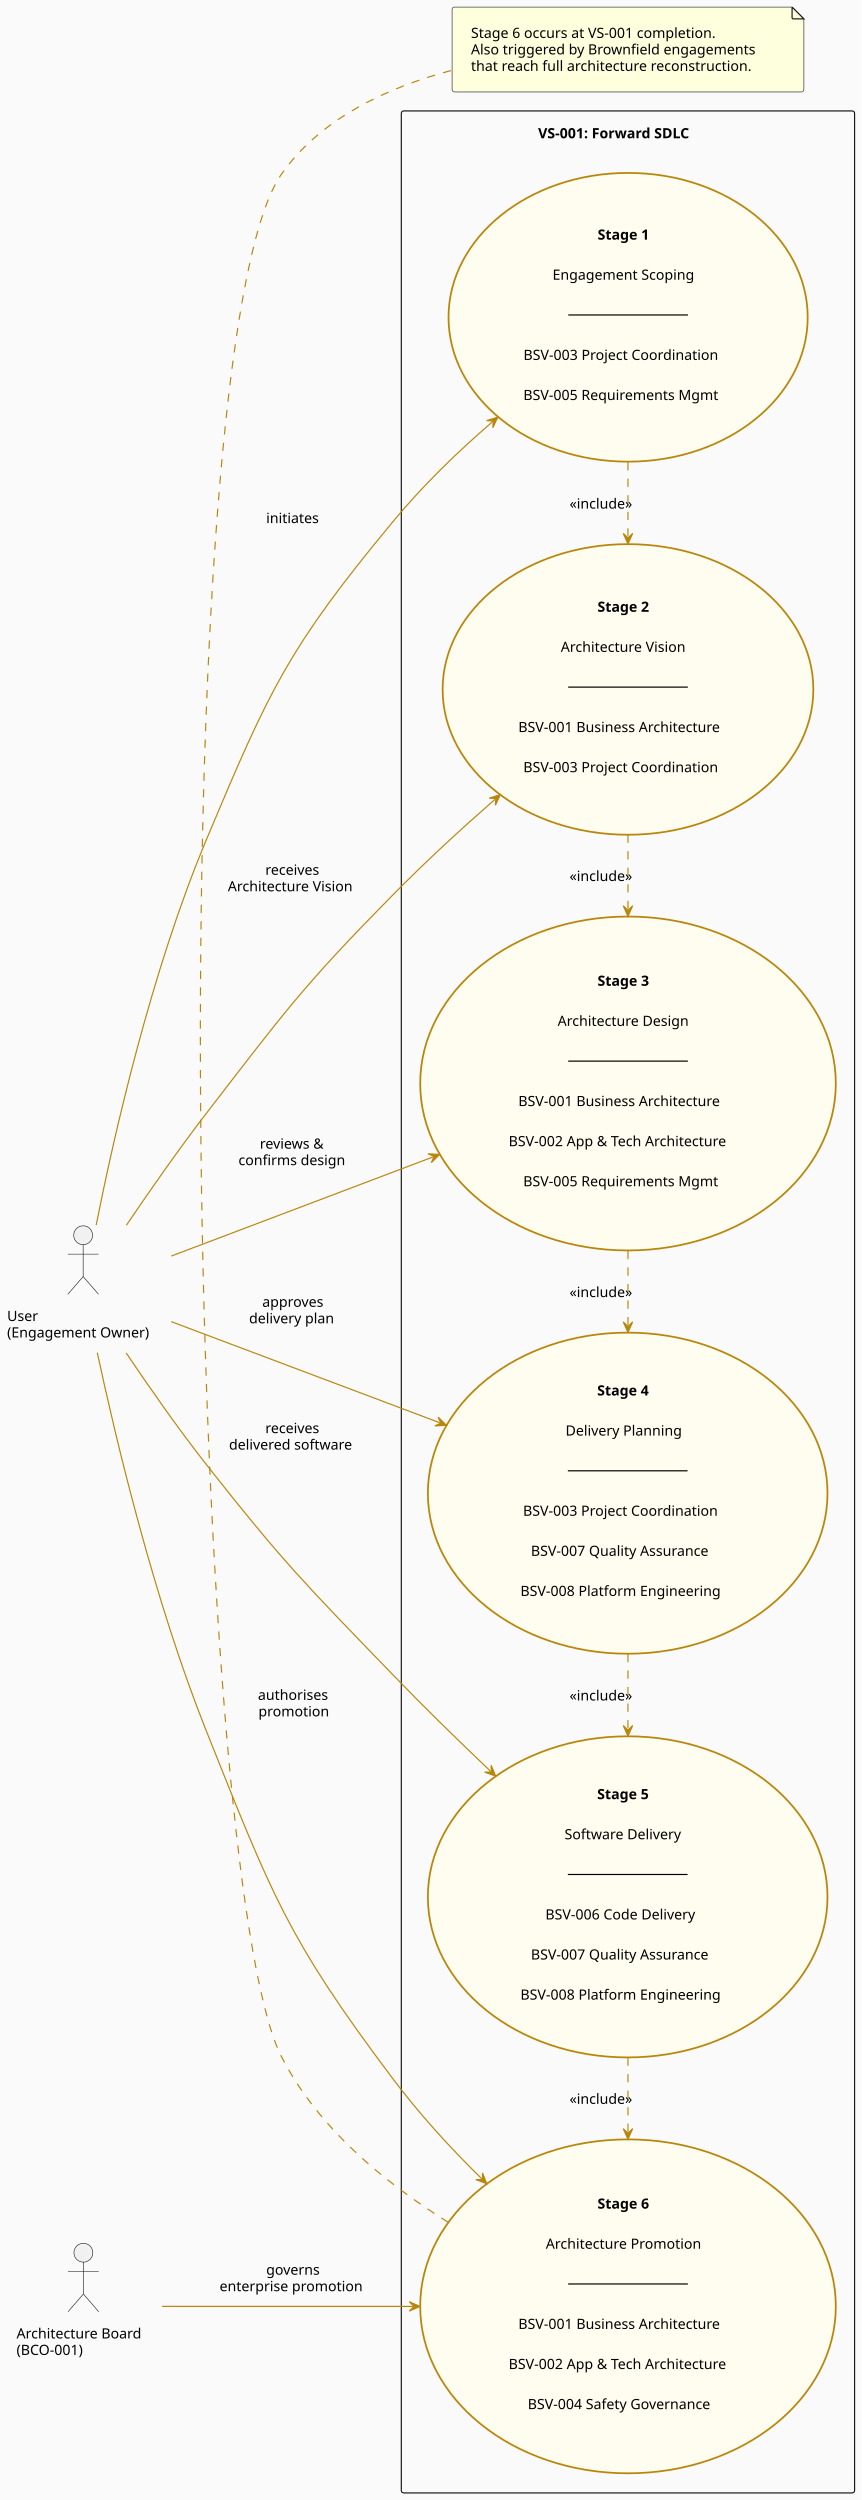
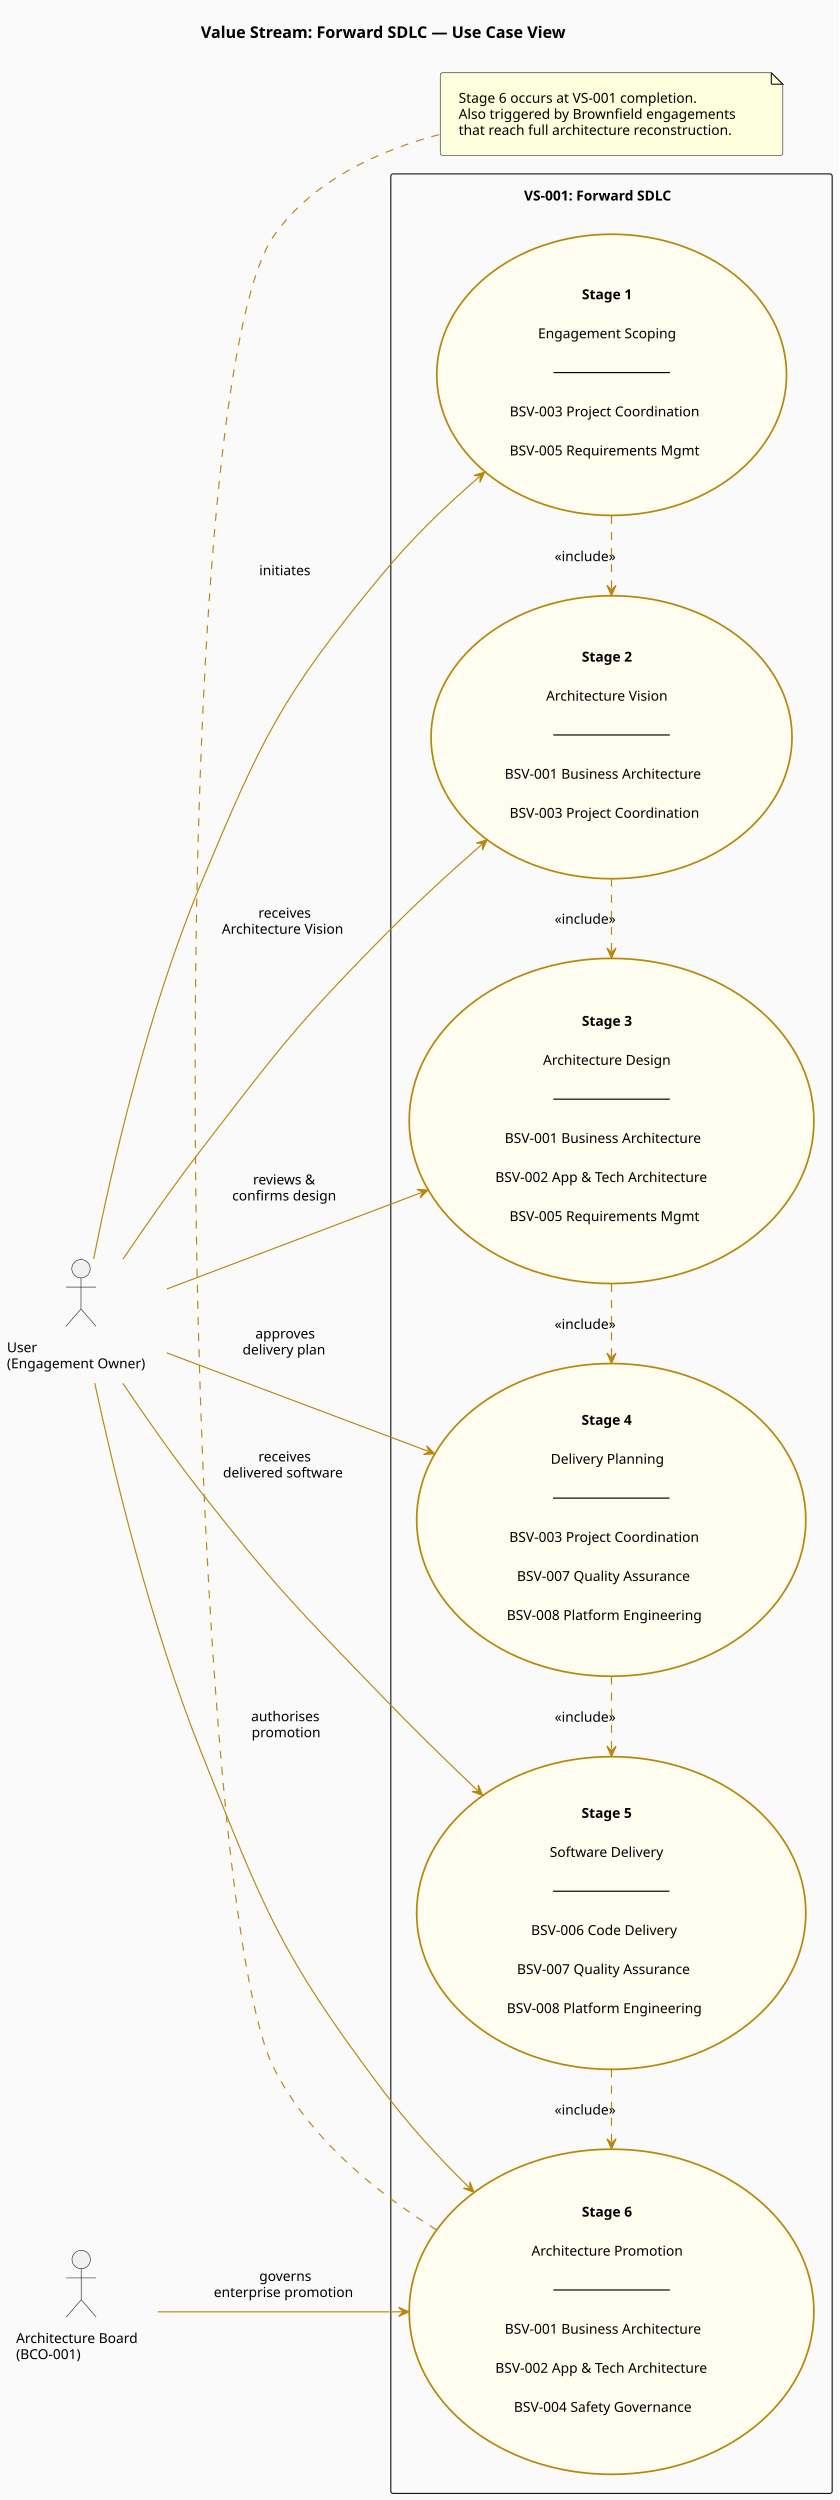
- <svg xmlns="http://www.w3.org/2000/svg" contentStyleType="text/css" data-diagram-type="DESCRIPTION" height="2118px" preserveAspectRatio="none" style="width:730px;height:2118px;background:#FAFAFA;" version="1.1" viewBox="0 0 730 2118" width="730px" zoomAndPan="magnify">
+ <svg xmlns="http://www.w3.org/2000/svg" contentStyleType="text/css" data-diagram-type="DESCRIPTION" height="2175px" preserveAspectRatio="none" style="width:730px;height:2175px;background:#FAFAFA;" version="1.1" viewBox="0 0 730 2175" width="730px" zoomAndPan="magnify">
  <defs />
  <g>
-     <rect fill="#FAFAFA" height="2118" style="stroke:none;stroke-width:1;" width="730" x="0" y="0" />
-     <g class="cluster" data-entity="VS-001: Forward SDLC" data-source-line="55" data-uid="ent0004" id="cluster_VS-001: Forward SDLC">
-       <rect fill="none" height="2018" rx="2" ry="2" style="stroke:#181818;stroke-width:1;" width="384" x="340" y="94" />
-       <text fill="#000000" font-family="sans-serif" font-size="12" font-weight="bold" lengthAdjust="spacing" textLength="152.221" x="455.89" y="117.139">VS-001: Forward SDLC</text>
+     <rect fill="#FAFAFA" height="2175" style="stroke:none;stroke-width:1;" width="730" x="0" y="0" />
+     <text fill="#000000" font-family="sans-serif" font-size="14" font-weight="bold" lengthAdjust="spacing" textLength="366.57" x="174.715" y="32.995">Value Stream: Forward SDLC — Use Case View</text>
+     <g class="cluster" data-entity="VS-001: Forward SDLC" data-source-line="56" data-uid="ent0004" id="cluster_VS-001: Forward SDLC">
+       <rect fill="none" height="2018" rx="2" ry="2" style="stroke:#181818;stroke-width:1;" width="384" x="340" y="151.297" />
+       <text fill="#000000" font-family="sans-serif" font-size="12" font-weight="bold" lengthAdjust="spacing" textLength="152.221" x="455.89" y="174.435">VS-001: Forward SDLC</text>
    </g>
-     <g class="entity" data-entity="S1" data-source-line="57" data-uid="ent0005" id="entity_S1">
-       <ellipse cx="532.139" cy="268.811" fill="#FEFDF0" rx="152.139" ry="122.311" style="stroke:#B8860B;stroke-width:1.5;" />
-       <text fill="#000000" font-family="sans-serif" font-size="12" font-weight="bold" lengthAdjust="spacing" textLength="51.732" x="506.273" y="203.028">Stage 1</text>
-       <text fill="#000000" font-family="sans-serif" font-size="12" lengthAdjust="spacing" textLength="128.086" x="468.096" y="236.997">Engagement Scoping</text>
-       <text fill="#000000" font-family="sans-serif" font-size="12" lengthAdjust="spacing" textLength="101.144" x="481.567" y="270.966">──────────────</text>
-       <text fill="#000000" font-family="sans-serif" font-size="12" lengthAdjust="spacing" textLength="177.346" x="443.466" y="304.935">BSV-003 Project Coordination</text>
-       <text fill="#000000" font-family="sans-serif" font-size="12" lengthAdjust="spacing" textLength="177.516" x="443.381" y="338.903">BSV-005 Requirements Mgmt</text>
+     <g class="entity" data-entity="S1" data-source-line="58" data-uid="ent0005" id="entity_S1">
+       <ellipse cx="532.139" cy="326.108" fill="#FEFDF0" rx="152.139" ry="122.311" style="stroke:#B8860B;stroke-width:1.5;" />
+       <text fill="#000000" font-family="sans-serif" font-size="12" font-weight="bold" lengthAdjust="spacing" textLength="51.732" x="506.273" y="260.325">Stage 1</text>
+       <text fill="#000000" font-family="sans-serif" font-size="12" lengthAdjust="spacing" textLength="128.086" x="468.096" y="294.294">Engagement Scoping</text>
+       <text fill="#000000" font-family="sans-serif" font-size="12" lengthAdjust="spacing" textLength="101.144" x="481.567" y="328.263">──────────────</text>
+       <text fill="#000000" font-family="sans-serif" font-size="12" lengthAdjust="spacing" textLength="177.346" x="443.466" y="362.231">BSV-003 Project Coordination</text>
+       <text fill="#000000" font-family="sans-serif" font-size="12" lengthAdjust="spacing" textLength="177.516" x="443.381" y="396.2">BSV-005 Requirements Mgmt</text>
    </g>
-     <g class="entity" data-entity="S2" data-source-line="58" data-uid="ent0006" id="entity_S2">
-       <ellipse cx="532.029" cy="584.098" fill="#FEFDF0" rx="157.029" ry="123.098" style="stroke:#B8860B;stroke-width:1.5;" />
-       <text fill="#000000" font-family="sans-serif" font-size="12" font-weight="bold" lengthAdjust="spacing" textLength="51.732" x="506.163" y="518.314">Stage 2</text>
-       <text fill="#000000" font-family="sans-serif" font-size="12" lengthAdjust="spacing" textLength="113.883" x="475.088" y="552.283">Architecture Vision</text>
-       <text fill="#000000" font-family="sans-serif" font-size="12" lengthAdjust="spacing" textLength="101.144" x="481.457" y="586.252">──────────────</text>
-       <text fill="#000000" font-family="sans-serif" font-size="12" lengthAdjust="spacing" textLength="185.83" x="439.114" y="620.221">BSV-001 Business Architecture</text>
-       <text fill="#000000" font-family="sans-serif" font-size="12" lengthAdjust="spacing" textLength="177.346" x="443.356" y="654.189">BSV-003 Project Coordination</text>
+     <g class="entity" data-entity="S2" data-source-line="59" data-uid="ent0006" id="entity_S2">
+       <ellipse cx="532.029" cy="641.394" fill="#FEFDF0" rx="157.029" ry="123.098" style="stroke:#B8860B;stroke-width:1.5;" />
+       <text fill="#000000" font-family="sans-serif" font-size="12" font-weight="bold" lengthAdjust="spacing" textLength="51.732" x="506.163" y="575.611">Stage 2</text>
+       <text fill="#000000" font-family="sans-serif" font-size="12" lengthAdjust="spacing" textLength="113.883" x="475.088" y="609.58">Architecture Vision</text>
+       <text fill="#000000" font-family="sans-serif" font-size="12" lengthAdjust="spacing" textLength="101.144" x="481.457" y="643.549">──────────────</text>
+       <text fill="#000000" font-family="sans-serif" font-size="12" lengthAdjust="spacing" textLength="185.83" x="439.114" y="677.518">BSV-001 Business Architecture</text>
+       <text fill="#000000" font-family="sans-serif" font-size="12" lengthAdjust="spacing" textLength="177.346" x="443.356" y="711.486">BSV-003 Project Coordination</text>
    </g>
-     <g class="entity" data-entity="S3" data-source-line="59" data-uid="ent0007" id="entity_S3">
-       <ellipse cx="532.048" cy="917.939" fill="#FEFDF0" rx="176.048" ry="141.439" style="stroke:#B8860B;stroke-width:1.5;" />
-       <text fill="#000000" font-family="sans-serif" font-size="12" font-weight="bold" lengthAdjust="spacing" textLength="51.732" x="506.182" y="835.171">Stage 3</text>
-       <text fill="#000000" font-family="sans-serif" font-size="12" lengthAdjust="spacing" textLength="119.238" x="472.429" y="869.14">Architecture Design</text>
-       <text fill="#000000" font-family="sans-serif" font-size="12" lengthAdjust="spacing" textLength="101.144" x="481.476" y="903.109">──────────────</text>
-       <text fill="#000000" font-family="sans-serif" font-size="12" lengthAdjust="spacing" textLength="185.83" x="439.134" y="937.077">BSV-001 Business Architecture</text>
-       <text fill="#000000" font-family="sans-serif" font-size="12" lengthAdjust="spacing" textLength="202.26" x="430.919" y="971.046">BSV-002 App &amp; Tech Architecture</text>
-       <text fill="#000000" font-family="sans-serif" font-size="12" lengthAdjust="spacing" textLength="177.516" x="443.291" y="1005.015">BSV-005 Requirements Mgmt</text>
+     <g class="entity" data-entity="S3" data-source-line="60" data-uid="ent0007" id="entity_S3">
+       <ellipse cx="532.048" cy="975.236" fill="#FEFDF0" rx="176.048" ry="141.439" style="stroke:#B8860B;stroke-width:1.5;" />
+       <text fill="#000000" font-family="sans-serif" font-size="12" font-weight="bold" lengthAdjust="spacing" textLength="51.732" x="506.182" y="892.468">Stage 3</text>
+       <text fill="#000000" font-family="sans-serif" font-size="12" lengthAdjust="spacing" textLength="119.238" x="472.429" y="926.437">Architecture Design</text>
+       <text fill="#000000" font-family="sans-serif" font-size="12" lengthAdjust="spacing" textLength="101.144" x="481.476" y="960.406">──────────────</text>
+       <text fill="#000000" font-family="sans-serif" font-size="12" lengthAdjust="spacing" textLength="185.83" x="439.134" y="994.374">BSV-001 Business Architecture</text>
+       <text fill="#000000" font-family="sans-serif" font-size="12" lengthAdjust="spacing" textLength="202.26" x="430.919" y="1028.343">BSV-002 App &amp; Tech Architecture</text>
+       <text fill="#000000" font-family="sans-serif" font-size="12" lengthAdjust="spacing" textLength="177.516" x="443.291" y="1062.312">BSV-005 Requirements Mgmt</text>
    </g>
-     <g class="entity" data-entity="S4" data-source-line="60" data-uid="ent0008" id="entity_S4">
-       <ellipse cx="531.776" cy="1265.021" fill="#FEFDF0" rx="169.276" ry="136.02" style="stroke:#B8860B;stroke-width:1.5;" />
-       <text fill="#000000" font-family="sans-serif" font-size="12" font-weight="bold" lengthAdjust="spacing" textLength="51.732" x="505.909" y="1182.253">Stage 4</text>
-       <text fill="#000000" font-family="sans-serif" font-size="12" lengthAdjust="spacing" textLength="105.316" x="479.118" y="1216.222">Delivery Planning</text>
-       <text fill="#000000" font-family="sans-serif" font-size="12" lengthAdjust="spacing" textLength="101.144" x="481.203" y="1250.19">──────────────</text>
-       <text fill="#000000" font-family="sans-serif" font-size="12" lengthAdjust="spacing" textLength="177.346" x="443.103" y="1284.159">BSV-003 Project Coordination</text>
-       <text fill="#000000" font-family="sans-serif" font-size="12" lengthAdjust="spacing" textLength="163.992" x="449.78" y="1318.128">BSV-007 Quality Assurance</text>
-       <text fill="#000000" font-family="sans-serif" font-size="12" lengthAdjust="spacing" textLength="181.74" x="440.906" y="1352.097">BSV-008 Platform Engineering</text>
+     <g class="entity" data-entity="S4" data-source-line="61" data-uid="ent0008" id="entity_S4">
+       <ellipse cx="531.776" cy="1322.317" fill="#FEFDF0" rx="169.276" ry="136.02" style="stroke:#B8860B;stroke-width:1.5;" />
+       <text fill="#000000" font-family="sans-serif" font-size="12" font-weight="bold" lengthAdjust="spacing" textLength="51.732" x="505.909" y="1239.55">Stage 4</text>
+       <text fill="#000000" font-family="sans-serif" font-size="12" lengthAdjust="spacing" textLength="105.316" x="479.118" y="1273.519">Delivery Planning</text>
+       <text fill="#000000" font-family="sans-serif" font-size="12" lengthAdjust="spacing" textLength="101.144" x="481.203" y="1307.487">──────────────</text>
+       <text fill="#000000" font-family="sans-serif" font-size="12" lengthAdjust="spacing" textLength="177.346" x="443.103" y="1341.456">BSV-003 Project Coordination</text>
+       <text fill="#000000" font-family="sans-serif" font-size="12" lengthAdjust="spacing" textLength="163.992" x="449.78" y="1375.425">BSV-007 Quality Assurance</text>
+       <text fill="#000000" font-family="sans-serif" font-size="12" lengthAdjust="spacing" textLength="181.74" x="440.906" y="1409.394">BSV-008 Platform Engineering</text>
    </g>
-     <g class="entity" data-entity="S5" data-source-line="61" data-uid="ent0009" id="entity_S5">
-       <ellipse cx="531.776" cy="1607.021" fill="#FEFDF0" rx="169.276" ry="136.02" style="stroke:#B8860B;stroke-width:1.5;" />
-       <text fill="#000000" font-family="sans-serif" font-size="12" font-weight="bold" lengthAdjust="spacing" textLength="51.732" x="505.909" y="1524.253">Stage 5</text>
-       <text fill="#000000" font-family="sans-serif" font-size="12" lengthAdjust="spacing" textLength="106.998" x="478.277" y="1558.222">Software Delivery</text>
-       <text fill="#000000" font-family="sans-serif" font-size="12" lengthAdjust="spacing" textLength="101.144" x="481.203" y="1592.19">──────────────</text>
-       <text fill="#000000" font-family="sans-serif" font-size="12" lengthAdjust="spacing" textLength="139.453" x="462.049" y="1626.159">BSV-006 Code Delivery</text>
-       <text fill="#000000" font-family="sans-serif" font-size="12" lengthAdjust="spacing" textLength="163.992" x="449.78" y="1660.128">BSV-007 Quality Assurance</text>
-       <text fill="#000000" font-family="sans-serif" font-size="12" lengthAdjust="spacing" textLength="181.74" x="440.906" y="1694.097">BSV-008 Platform Engineering</text>
+     <g class="entity" data-entity="S5" data-source-line="62" data-uid="ent0009" id="entity_S5">
+       <ellipse cx="531.776" cy="1664.317" fill="#FEFDF0" rx="169.276" ry="136.02" style="stroke:#B8860B;stroke-width:1.5;" />
+       <text fill="#000000" font-family="sans-serif" font-size="12" font-weight="bold" lengthAdjust="spacing" textLength="51.732" x="505.909" y="1581.55">Stage 5</text>
+       <text fill="#000000" font-family="sans-serif" font-size="12" lengthAdjust="spacing" textLength="106.998" x="478.277" y="1615.519">Software Delivery</text>
+       <text fill="#000000" font-family="sans-serif" font-size="12" lengthAdjust="spacing" textLength="101.144" x="481.203" y="1649.487">──────────────</text>
+       <text fill="#000000" font-family="sans-serif" font-size="12" lengthAdjust="spacing" textLength="139.453" x="462.049" y="1683.456">BSV-006 Code Delivery</text>
+       <text fill="#000000" font-family="sans-serif" font-size="12" lengthAdjust="spacing" textLength="163.992" x="449.78" y="1717.425">BSV-007 Quality Assurance</text>
+       <text fill="#000000" font-family="sans-serif" font-size="12" lengthAdjust="spacing" textLength="181.74" x="440.906" y="1751.394">BSV-008 Platform Engineering</text>
    </g>
-     <g class="entity" data-entity="S6" data-source-line="62" data-uid="ent0010" id="entity_S6">
-       <ellipse cx="532.048" cy="1953.939" fill="#FEFDF0" rx="176.048" ry="141.439" style="stroke:#B8860B;stroke-width:1.5;" />
-       <text fill="#000000" font-family="sans-serif" font-size="12" font-weight="bold" lengthAdjust="spacing" textLength="51.732" x="506.182" y="1871.171">Stage 6</text>
-       <text fill="#000000" font-family="sans-serif" font-size="12" lengthAdjust="spacing" textLength="139.336" x="462.381" y="1905.14">Architecture Promotion</text>
-       <text fill="#000000" font-family="sans-serif" font-size="12" lengthAdjust="spacing" textLength="101.144" x="481.476" y="1939.109">──────────────</text>
-       <text fill="#000000" font-family="sans-serif" font-size="12" lengthAdjust="spacing" textLength="185.83" x="439.134" y="1973.078">BSV-001 Business Architecture</text>
-       <text fill="#000000" font-family="sans-serif" font-size="12" lengthAdjust="spacing" textLength="202.26" x="430.919" y="2007.046">BSV-002 App &amp; Tech Architecture</text>
-       <text fill="#000000" font-family="sans-serif" font-size="12" lengthAdjust="spacing" textLength="169.91" x="447.093" y="2041.015">BSV-004 Safety Governance</text>
+     <g class="entity" data-entity="S6" data-source-line="63" data-uid="ent0010" id="entity_S6">
+       <ellipse cx="532.048" cy="2011.236" fill="#FEFDF0" rx="176.048" ry="141.439" style="stroke:#B8860B;stroke-width:1.5;" />
+       <text fill="#000000" font-family="sans-serif" font-size="12" font-weight="bold" lengthAdjust="spacing" textLength="51.732" x="506.182" y="1928.468">Stage 6</text>
+       <text fill="#000000" font-family="sans-serif" font-size="12" lengthAdjust="spacing" textLength="139.336" x="462.381" y="1962.437">Architecture Promotion</text>
+       <text fill="#000000" font-family="sans-serif" font-size="12" lengthAdjust="spacing" textLength="101.144" x="481.476" y="1996.406">──────────────</text>
+       <text fill="#000000" font-family="sans-serif" font-size="12" lengthAdjust="spacing" textLength="185.83" x="439.134" y="2030.374">BSV-001 Business Architecture</text>
+       <text fill="#000000" font-family="sans-serif" font-size="12" lengthAdjust="spacing" textLength="202.26" x="430.919" y="2064.343">BSV-002 App &amp; Tech Architecture</text>
+       <text fill="#000000" font-family="sans-serif" font-size="12" lengthAdjust="spacing" textLength="169.91" x="447.093" y="2098.312">BSV-004 Safety Governance</text>
    </g>
-     <g class="entity" data-entity="ACT_001_uc" data-source-line="49" data-uid="ent0002" id="entity_ACT_001_uc">
-       <ellipse cx="70.45" cy="1046.5" fill="#F1F1F1" rx="8" ry="8" style="stroke:#181818;stroke-width:0.5;" />
-       <path d="M70.45,1054.5 L70.45,1081.5 M57.45,1062.5 L83.45,1062.5 M70.45,1081.5 L57.45,1096.5 M70.45,1081.5 L83.45,1096.5" fill="none" style="stroke:#181818;stroke-width:0.5;" />
-       <text fill="#000000" font-family="sans-serif" font-size="12" lengthAdjust="spacing" textLength="27.352" x="6" y="1119.139">User</text>
-       <text fill="#000000" font-family="sans-serif" font-size="12" lengthAdjust="spacing" textLength="128.9" x="6" y="1133.107">(Engagement Owner)</text>
+     <g class="entity" data-entity="ACT_001_uc" data-source-line="50" data-uid="ent0002" id="entity_ACT_001_uc">
+       <ellipse cx="70.45" cy="1103.797" fill="#F1F1F1" rx="8" ry="8" style="stroke:#181818;stroke-width:0.5;" />
+       <path d="M70.45,1111.797 L70.45,1138.797 M57.45,1119.797 L83.45,1119.797 M70.45,1138.797 L57.45,1153.797 M70.45,1138.797 L83.45,1153.797" fill="none" style="stroke:#181818;stroke-width:0.5;" />
+       <text fill="#000000" font-family="sans-serif" font-size="12" lengthAdjust="spacing" textLength="27.352" x="6" y="1176.436">User</text>
+       <text fill="#000000" font-family="sans-serif" font-size="12" lengthAdjust="spacing" textLength="128.9" x="6" y="1190.404">(Engagement Owner)</text>
    </g>
-     <g class="entity" data-entity="BCO_001_uc" data-source-line="50" data-uid="ent0003" id="entity_BCO_001_uc">
-       <ellipse cx="70.643" cy="1908.5" fill="#F1F1F1" rx="8" ry="8" style="stroke:#181818;stroke-width:0.5;" />
-       <path d="M70.643,1916.5 L70.643,1943.5 M57.643,1924.5 L83.643,1924.5 M70.643,1943.5 L57.643,1958.5 M70.643,1943.5 L83.643,1958.5" fill="none" style="stroke:#181818;stroke-width:0.5;" />
-       <text fill="#000000" font-family="sans-serif" font-size="12" lengthAdjust="spacing" textLength="113.285" x="14" y="1981.139">Architecture Board</text>
-       <text fill="#000000" font-family="sans-serif" font-size="12" lengthAdjust="spacing" textLength="62.654" x="14" y="1995.107">(BCO-001)</text>
+     <g class="entity" data-entity="BCO_001_uc" data-source-line="51" data-uid="ent0003" id="entity_BCO_001_uc">
+       <ellipse cx="70.643" cy="1965.797" fill="#F1F1F1" rx="8" ry="8" style="stroke:#181818;stroke-width:0.5;" />
+       <path d="M70.643,1973.797 L70.643,2000.797 M57.643,1981.797 L83.643,1981.797 M70.643,2000.797 L57.643,2015.797 M70.643,2000.797 L83.643,2015.797" fill="none" style="stroke:#181818;stroke-width:0.5;" />
+       <text fill="#000000" font-family="sans-serif" font-size="12" lengthAdjust="spacing" textLength="113.285" x="14" y="2038.436">Architecture Board</text>
+       <text fill="#000000" font-family="sans-serif" font-size="12" lengthAdjust="spacing" textLength="62.654" x="14" y="2052.404">(BCO-001)</text>
    </g>
-     <g class="entity" data-entity="GMN23" data-source-line="88" data-uid="ent0024" id="entity_GMN23">
-       <path d="M383,8 L383,75.906 A2,2 0 0 0 385,77.906 L679.051,77.906 A2,2 0 0 0 681.051,75.906 L681.051,16 L671.051,6 L385,6 A2,2 0 0 0 383,8" fill="#FEFFDD" style="stroke:#181818;stroke-width:0.5;" />
-       <path d="M671.051,6 L671.051,15 A1,1 0 0 0 672.051,16 L681.051,16 L671.051,6" fill="#FEFFDD" style="stroke:#181818;stroke-width:1;" />
-       <text fill="#000000" font-family="sans-serif" font-size="12" lengthAdjust="spacing" textLength="226.594" x="399" y="32.139">Stage 6 occurs at VS-001 completion.</text>
-       <text fill="#000000" font-family="sans-serif" font-size="12" lengthAdjust="spacing" textLength="257.051" x="399" y="46.107">Also triggered by Brownfield engagements</text>
-       <text fill="#000000" font-family="sans-serif" font-size="12" lengthAdjust="spacing" textLength="255.891" x="399" y="60.076">that reach full architecture reconstruction.</text>
+     <g class="entity" data-entity="GMN23" data-source-line="89" data-uid="ent0024" id="entity_GMN23">
+       <path d="M383,65.297 L383,133.203 A2,2 0 0 0 385,135.203 L679.051,135.203 A2,2 0 0 0 681.051,133.203 L681.051,73.297 L671.051,63.297 L385,63.297 A2,2 0 0 0 383,65.297" fill="#FEFFDD" style="stroke:#181818;stroke-width:0.5;" />
+       <path d="M671.051,63.297 L671.051,72.297 A1,1 0 0 0 672.051,73.297 L681.051,73.297 L671.051,63.297" fill="#FEFFDD" style="stroke:#181818;stroke-width:1;" />
+       <text fill="#000000" font-family="sans-serif" font-size="12" lengthAdjust="spacing" textLength="226.594" x="399" y="89.436">Stage 6 occurs at VS-001 completion.</text>
+       <text fill="#000000" font-family="sans-serif" font-size="12" lengthAdjust="spacing" textLength="257.051" x="399" y="103.404">Also triggered by Brownfield engagements</text>
+       <text fill="#000000" font-family="sans-serif" font-size="12" lengthAdjust="spacing" textLength="255.891" x="399" y="117.373">that reach full architecture reconstruction.</text>
    </g>
-     <g class="link" data-entity-1="ACT_001_uc" data-entity-2="S1" data-source-line="70" data-uid="lnk11" id="link_ACT_001_uc_S1">
-       <path d="M81.5,1037.82 C96.44,962.57 127.96,823.02 175,711 C228.45,583.72 244.01,549.37 332,443 C358.33,411.17 386.201,384.144 417.161,357.384" fill="none" id="ACT_001_uc-to-S1" style="stroke:#B8860B;stroke-width:1;" />
-       <polygon fill="#B8860B" points="421.7,353.46,412.275,356.319,417.917,356.73,417.507,362.372,421.7,353.46" style="stroke:#B8860B;stroke-width:1;" />
-       <text fill="#000000" font-family="sans-serif" font-size="12" lengthAdjust="spacing" textLength="48.006" x="225.5" y="443.139">initiates</text>
+     <g class="link" data-entity-1="ACT_001_uc" data-entity-2="S1" data-source-line="71" data-uid="lnk11" id="link_ACT_001_uc_S1">
+       <path d="M81.5,1095.117 C96.44,1019.867 127.96,880.317 175,768.297 C228.45,641.017 244.01,606.667 332,500.297 C358.33,468.467 386.201,441.44 417.161,414.68" fill="none" id="ACT_001_uc-to-S1" style="stroke:#B8860B;stroke-width:1;" />
+       <polygon fill="#B8860B" points="421.7,410.757,412.275,413.616,417.917,414.026,417.507,419.668,421.7,410.757" style="stroke:#B8860B;stroke-width:1;" />
+       <text fill="#000000" font-family="sans-serif" font-size="12" lengthAdjust="spacing" textLength="48.006" x="225.5" y="500.435">initiates</text>
    </g>
-     <g class="link" data-entity-1="ACT_001_uc" data-entity-2="S2" data-source-line="71" data-uid="lnk12" id="link_ACT_001_uc_S2">
-       <path d="M107.13,1037.98 C126.53,1009.28 151.35,973.68 175,943 C240.63,857.86 256.55,835.58 332,759 C360.66,729.91 388.847,703.914 419.347,677.194" fill="none" id="ACT_001_uc-to-S2" style="stroke:#B8860B;stroke-width:1;" />
-       <polygon fill="#B8860B" points="423.86,673.24,414.455,676.162,420.099,676.535,419.726,682.179,423.86,673.24" style="stroke:#B8860B;stroke-width:1;" />
-       <text fill="#000000" font-family="sans-serif" font-size="12" lengthAdjust="spacing" textLength="50.367" x="224.758" y="741.139">receives</text>
-       <text fill="#000000" font-family="sans-serif" font-size="12" lengthAdjust="spacing" textLength="113.883" x="193" y="755.107">Architecture Vision</text>
+     <g class="link" data-entity-1="ACT_001_uc" data-entity-2="S2" data-source-line="72" data-uid="lnk12" id="link_ACT_001_uc_S2">
+       <path d="M107.13,1095.277 C126.53,1066.577 151.35,1030.977 175,1000.297 C240.63,915.157 256.55,892.877 332,816.297 C360.66,787.207 388.847,761.211 419.347,734.491" fill="none" id="ACT_001_uc-to-S2" style="stroke:#B8860B;stroke-width:1;" />
+       <polygon fill="#B8860B" points="423.86,730.537,414.455,733.459,420.099,733.832,419.726,739.476,423.86,730.537" style="stroke:#B8860B;stroke-width:1;" />
+       <text fill="#000000" font-family="sans-serif" font-size="12" lengthAdjust="spacing" textLength="50.367" x="224.758" y="798.436">receives</text>
+       <text fill="#000000" font-family="sans-serif" font-size="12" lengthAdjust="spacing" textLength="113.883" x="193" y="812.404">Architecture Vision</text>
    </g>
-     <g class="link" data-entity-1="ACT_001_uc" data-entity-2="S3" data-source-line="72" data-uid="lnk13" id="link_ACT_001_uc_S3">
-       <path d="M145.07,1064.14 C206.17,1041 289.649,1009.395 366.839,980.165" fill="none" id="ACT_001_uc-to-S3" style="stroke:#B8860B;stroke-width:1;" />
-       <polygon fill="#B8860B" points="372.45,978.04,362.617,977.486,367.774,979.811,365.45,984.968,372.45,978.04" style="stroke:#B8860B;stroke-width:1;" />
-       <text fill="#000000" font-family="sans-serif" font-size="12" lengthAdjust="spacing" textLength="59.373" x="220.114" y="973.139">reviews &amp;</text>
-       <text fill="#000000" font-family="sans-serif" font-size="12" lengthAdjust="spacing" textLength="95.602" x="202" y="987.107">confirms design</text>
+     <g class="link" data-entity-1="ACT_001_uc" data-entity-2="S3" data-source-line="73" data-uid="lnk13" id="link_ACT_001_uc_S3">
+       <path d="M145.07,1121.437 C206.17,1098.297 289.649,1066.692 366.839,1037.462" fill="none" id="ACT_001_uc-to-S3" style="stroke:#B8860B;stroke-width:1;" />
+       <polygon fill="#B8860B" points="372.45,1035.337,362.617,1034.783,367.774,1037.108,365.45,1042.265,372.45,1035.337" style="stroke:#B8860B;stroke-width:1;" />
+       <text fill="#000000" font-family="sans-serif" font-size="12" lengthAdjust="spacing" textLength="59.373" x="220.114" y="1030.436">reviews &amp;</text>
+       <text fill="#000000" font-family="sans-serif" font-size="12" lengthAdjust="spacing" textLength="95.602" x="202" y="1044.404">confirms design</text>
    </g>
-     <g class="link" data-entity-1="ACT_001_uc" data-entity-2="S4" data-source-line="73" data-uid="lnk14" id="link_ACT_001_uc_S4">
-       <path d="M145.07,1119.7 C207.69,1143.28 294.095,1175.806 372.575,1205.356" fill="none" id="ACT_001_uc-to-S4" style="stroke:#B8860B;stroke-width:1;" />
-       <polygon fill="#B8860B" points="378.19,1207.47,371.177,1200.555,373.511,1205.708,368.358,1208.042,378.19,1207.47" style="stroke:#B8860B;stroke-width:1;" />
-       <text fill="#000000" font-family="sans-serif" font-size="12" lengthAdjust="spacing" textLength="55.6" x="222.156" y="1107.139">approves</text>
-       <text fill="#000000" font-family="sans-serif" font-size="12" lengthAdjust="spacing" textLength="77.912" x="211" y="1121.107">delivery plan</text>
+     <g class="link" data-entity-1="ACT_001_uc" data-entity-2="S4" data-source-line="74" data-uid="lnk14" id="link_ACT_001_uc_S4">
+       <path d="M145.07,1176.997 C207.69,1200.577 294.095,1233.103 372.575,1262.653" fill="none" id="ACT_001_uc-to-S4" style="stroke:#B8860B;stroke-width:1;" />
+       <polygon fill="#B8860B" points="378.19,1264.767,371.177,1257.852,373.511,1263.005,368.358,1265.339,378.19,1264.767" style="stroke:#B8860B;stroke-width:1;" />
+       <text fill="#000000" font-family="sans-serif" font-size="12" lengthAdjust="spacing" textLength="55.6" x="222.156" y="1164.436">approves</text>
+       <text fill="#000000" font-family="sans-serif" font-size="12" lengthAdjust="spacing" textLength="77.912" x="211" y="1178.404">delivery plan</text>
    </g>
-     <g class="link" data-entity-1="ACT_001_uc" data-entity-2="S5" data-source-line="74" data-uid="lnk15" id="link_ACT_001_uc_S5">
-       <path d="M106.89,1146.2 C126.23,1174.96 151.05,1210.55 175,1241 C240,1323.66 258.92,1342.39 332,1418 C359.82,1446.78 386.452,1472.886 415.532,1500.536" fill="none" id="ACT_001_uc-to-S5" style="stroke:#B8860B;stroke-width:1;" />
-       <polygon fill="#B8860B" points="419.88,1504.67,416.114,1495.57,416.257,1501.225,410.601,1501.367,419.88,1504.67" style="stroke:#B8860B;stroke-width:1;" />
-       <text fill="#000000" font-family="sans-serif" font-size="12" lengthAdjust="spacing" textLength="50.367" x="224.77" y="1214.139">receives</text>
-       <text fill="#000000" font-family="sans-serif" font-size="12" lengthAdjust="spacing" textLength="111.908" x="194" y="1228.107">delivered software</text>
+     <g class="link" data-entity-1="ACT_001_uc" data-entity-2="S5" data-source-line="75" data-uid="lnk15" id="link_ACT_001_uc_S5">
+       <path d="M106.89,1203.497 C126.23,1232.257 151.05,1267.847 175,1298.297 C240,1380.957 258.92,1399.687 332,1475.297 C359.82,1504.077 386.452,1530.182 415.532,1557.832" fill="none" id="ACT_001_uc-to-S5" style="stroke:#B8860B;stroke-width:1;" />
+       <polygon fill="#B8860B" points="419.88,1561.967,416.114,1552.867,416.257,1558.522,410.601,1558.664,419.88,1561.967" style="stroke:#B8860B;stroke-width:1;" />
+       <text fill="#000000" font-family="sans-serif" font-size="12" lengthAdjust="spacing" textLength="50.367" x="224.77" y="1271.436">receives</text>
+       <text fill="#000000" font-family="sans-serif" font-size="12" lengthAdjust="spacing" textLength="111.908" x="194" y="1285.404">delivered software</text>
    </g>
-     <g class="link" data-entity-1="ACT_001_uc" data-entity-2="S6" data-source-line="75" data-uid="lnk16" id="link_ACT_001_uc_S6">
-       <path d="M82.43,1146.01 C98.3,1220.01 130.72,1356.32 175,1467 C229.88,1604.17 243.18,1641.94 332,1760 C355.57,1791.33 379.944,1818.101 408.084,1845.801" fill="none" id="ACT_001_uc-to-S6" style="stroke:#B8860B;stroke-width:1;" />
-       <polygon fill="#B8860B" points="412.36,1850.01,408.752,1840.846,408.797,1846.502,403.14,1846.547,412.36,1850.01" style="stroke:#B8860B;stroke-width:1;" />
-       <text fill="#000000" font-family="sans-serif" font-size="12" lengthAdjust="spacing" textLength="62.766" x="218.5" y="1440.139">authorises</text>
-       <text fill="#000000" font-family="sans-serif" font-size="12" lengthAdjust="spacing" textLength="61.91" x="218.928" y="1454.107">promotion</text>
+     <g class="link" data-entity-1="ACT_001_uc" data-entity-2="S6" data-source-line="76" data-uid="lnk16" id="link_ACT_001_uc_S6">
+       <path d="M82.43,1203.307 C98.3,1277.307 130.72,1413.617 175,1524.297 C229.88,1661.467 243.18,1699.237 332,1817.297 C355.57,1848.627 379.944,1875.398 408.084,1903.098" fill="none" id="ACT_001_uc-to-S6" style="stroke:#B8860B;stroke-width:1;" />
+       <polygon fill="#B8860B" points="412.36,1907.307,408.752,1898.143,408.797,1903.799,403.14,1903.844,412.36,1907.307" style="stroke:#B8860B;stroke-width:1;" />
+       <text fill="#000000" font-family="sans-serif" font-size="12" lengthAdjust="spacing" textLength="62.766" x="218.5" y="1497.436">authorises</text>
+       <text fill="#000000" font-family="sans-serif" font-size="12" lengthAdjust="spacing" textLength="61.91" x="218.928" y="1511.404">promotion</text>
    </g>
-     <g class="link" data-entity-1="BCO_001_uc" data-entity-2="S6" data-source-line="78" data-uid="lnk17" id="link_BCO_001_uc_S6">
-       <path d="M137.34,1954 C194.29,1954 273.28,1954 349.73,1954" fill="none" id="BCO_001_uc-to-S6" style="stroke:#B8860B;stroke-width:1;" />
-       <polygon fill="#B8860B" points="355.73,1954,346.73,1950,350.73,1954,346.73,1958,355.73,1954" style="stroke:#B8860B;stroke-width:1;" />
-       <text fill="#000000" font-family="sans-serif" font-size="12" lengthAdjust="spacing" textLength="48.234" x="225.51" y="1927.139">governs</text>
-       <text fill="#000000" font-family="sans-serif" font-size="12" lengthAdjust="spacing" textLength="127.254" x="186" y="1941.107">enterprise promotion</text>
+     <g class="link" data-entity-1="BCO_001_uc" data-entity-2="S6" data-source-line="79" data-uid="lnk17" id="link_BCO_001_uc_S6">
+       <path d="M137.34,2011.297 C194.29,2011.297 273.28,2011.297 349.73,2011.297" fill="none" id="BCO_001_uc-to-S6" style="stroke:#B8860B;stroke-width:1;" />
+       <polygon fill="#B8860B" points="355.73,2011.297,346.73,2007.297,350.73,2011.297,346.73,2015.297,355.73,2011.297" style="stroke:#B8860B;stroke-width:1;" />
+       <text fill="#000000" font-family="sans-serif" font-size="12" lengthAdjust="spacing" textLength="48.234" x="225.51" y="1984.436">governs</text>
+       <text fill="#000000" font-family="sans-serif" font-size="12" lengthAdjust="spacing" textLength="127.254" x="186" y="1998.404">enterprise promotion</text>
    </g>
-     <g class="link" data-entity-1="S1" data-entity-2="S2" data-source-line="81" data-uid="lnk18" id="link_S1_S2">
-       <path d="M532,391.54 C532,414.3 532,432.08 532,454.86" fill="none" id="S1-to-S2" style="stroke:#B8860B;stroke-width:1;stroke-dasharray:7.0,7.0;" />
-       <polygon fill="#B8860B" points="532,460.86,536,451.86,532,455.86,528,451.86,532,460.86" style="stroke:#B8860B;stroke-width:1;" />
-       <text fill="#000000" font-family="sans-serif" font-size="12" lengthAdjust="spacing" textLength="58.16" x="482.5" y="430.889">«include»</text>
+     <g class="link" data-entity-1="S1" data-entity-2="S2" data-source-line="82" data-uid="lnk18" id="link_S1_S2">
+       <path d="M532,448.837 C532,471.597 532,489.377 532,512.157" fill="none" id="S1-to-S2" style="stroke:#B8860B;stroke-width:1;stroke-dasharray:7.0,7.0;" />
+       <polygon fill="#B8860B" points="532,518.157,536,509.157,532,513.157,528,509.157,532,518.157" style="stroke:#B8860B;stroke-width:1;" />
+       <text fill="#000000" font-family="sans-serif" font-size="12" lengthAdjust="spacing" textLength="58.16" x="482.5" y="488.185">«include»</text>
    </g>
-     <g class="link" data-entity-1="S2" data-entity-2="S3" data-source-line="82" data-uid="lnk19" id="link_S2_S3">
-       <path d="M532,707.11 C532,729.65 532,747.33 532,770.35" fill="none" id="S2-to-S3" style="stroke:#B8860B;stroke-width:1;stroke-dasharray:7.0,7.0;" />
-       <polygon fill="#B8860B" points="532,776.35,536,767.35,532,771.35,528,767.35,532,776.35" style="stroke:#B8860B;stroke-width:1;" />
-       <text fill="#000000" font-family="sans-serif" font-size="12" lengthAdjust="spacing" textLength="58.16" x="482.5" y="746.389">«include»</text>
+     <g class="link" data-entity-1="S2" data-entity-2="S3" data-source-line="83" data-uid="lnk19" id="link_S2_S3">
+       <path d="M532,764.407 C532,786.947 532,804.627 532,827.647" fill="none" id="S2-to-S3" style="stroke:#B8860B;stroke-width:1;stroke-dasharray:7.0,7.0;" />
+       <polygon fill="#B8860B" points="532,833.647,536,824.647,532,828.647,528,824.647,532,833.647" style="stroke:#B8860B;stroke-width:1;" />
+       <text fill="#000000" font-family="sans-serif" font-size="12" lengthAdjust="spacing" textLength="58.16" x="482.5" y="803.686">«include»</text>
    </g>
-     <g class="link" data-entity-1="S3" data-entity-2="S4" data-source-line="83" data-uid="lnk20" id="link_S3_S4">
-       <path d="M532,1059.75 C532,1082.58 532,1100.16 532,1122.85" fill="none" id="S3-to-S4" style="stroke:#B8860B;stroke-width:1;stroke-dasharray:7.0,7.0;" />
-       <polygon fill="#B8860B" points="532,1128.85,536,1119.85,532,1123.85,528,1119.85,532,1128.85" style="stroke:#B8860B;stroke-width:1;" />
-       <text fill="#000000" font-family="sans-serif" font-size="12" lengthAdjust="spacing" textLength="58.16" x="482.5" y="1098.889">«include»</text>
+     <g class="link" data-entity-1="S3" data-entity-2="S4" data-source-line="84" data-uid="lnk20" id="link_S3_S4">
+       <path d="M532,1117.047 C532,1139.877 532,1157.457 532,1180.147" fill="none" id="S3-to-S4" style="stroke:#B8860B;stroke-width:1;stroke-dasharray:7.0,7.0;" />
+       <polygon fill="#B8860B" points="532,1186.147,536,1177.147,532,1181.147,528,1177.147,532,1186.147" style="stroke:#B8860B;stroke-width:1;" />
+       <text fill="#000000" font-family="sans-serif" font-size="12" lengthAdjust="spacing" textLength="58.16" x="482.5" y="1156.186">«include»</text>
    </g>
-     <g class="link" data-entity-1="S4" data-entity-2="S5" data-source-line="84" data-uid="lnk21" id="link_S4_S5">
-       <path d="M532,1401.24 C532,1424.15 532,1441.94 532,1464.85" fill="none" id="S4-to-S5" style="stroke:#B8860B;stroke-width:1;stroke-dasharray:7.0,7.0;" />
-       <polygon fill="#B8860B" points="532,1470.85,536,1461.85,532,1465.85,528,1461.85,532,1470.85" style="stroke:#B8860B;stroke-width:1;" />
-       <text fill="#000000" font-family="sans-serif" font-size="12" lengthAdjust="spacing" textLength="58.16" x="482.5" y="1440.639">«include»</text>
+     <g class="link" data-entity-1="S4" data-entity-2="S5" data-source-line="85" data-uid="lnk21" id="link_S4_S5">
+       <path d="M532,1458.537 C532,1481.447 532,1499.237 532,1522.147" fill="none" id="S4-to-S5" style="stroke:#B8860B;stroke-width:1;stroke-dasharray:7.0,7.0;" />
+       <polygon fill="#B8860B" points="532,1528.147,536,1519.147,532,1523.147,528,1519.147,532,1528.147" style="stroke:#B8860B;stroke-width:1;" />
+       <text fill="#000000" font-family="sans-serif" font-size="12" lengthAdjust="spacing" textLength="58.16" x="482.5" y="1497.936">«include»</text>
    </g>
-     <g class="link" data-entity-1="S5" data-entity-2="S6" data-source-line="85" data-uid="lnk22" id="link_S5_S6">
-       <path d="M532,1743.14 C532,1765.87 532,1783.5 532,1806.36" fill="none" id="S5-to-S6" style="stroke:#B8860B;stroke-width:1;stroke-dasharray:7.0,7.0;" />
-       <polygon fill="#B8860B" points="532,1812.36,536,1803.36,532,1807.36,528,1803.36,532,1812.36" style="stroke:#B8860B;stroke-width:1;" />
-       <text fill="#000000" font-family="sans-serif" font-size="12" lengthAdjust="spacing" textLength="58.16" x="482.5" y="1782.389">«include»</text>
+     <g class="link" data-entity-1="S5" data-entity-2="S6" data-source-line="86" data-uid="lnk22" id="link_S5_S6">
+       <path d="M532,1800.437 C532,1823.167 532,1840.797 532,1863.657" fill="none" id="S5-to-S6" style="stroke:#B8860B;stroke-width:1;stroke-dasharray:7.0,7.0;" />
+       <polygon fill="#B8860B" points="532,1869.657,536,1860.657,532,1864.657,528,1860.657,532,1869.657" style="stroke:#B8860B;stroke-width:1;" />
+       <text fill="#000000" font-family="sans-serif" font-size="12" lengthAdjust="spacing" textLength="58.16" x="482.5" y="1839.686">«include»</text>
    </g>
-     <g class="link" data-entity-1="S6" data-entity-2="GMN23" data-source-line="88" data-uid="lnk25" id="link_S6_GMN23">
-       <path d="M379.81,1882.77 C324.9,1848.64 268.98,1802.04 238.5,1742.5 C157.74,1584.75 136.56,292.47 238.5,147.5 C271.75,100.22 328.3,74.02 382.94,59.55" fill="none" id="S6-GMN23" style="stroke:#B8860B;stroke-width:1;stroke-dasharray:7.0,7.0;" />
+     <g class="link" data-entity-1="S6" data-entity-2="GMN23" data-source-line="89" data-uid="lnk25" id="link_S6_GMN23">
+       <path d="M379.81,1940.067 C324.9,1905.937 268.98,1859.337 238.5,1799.797 C157.74,1642.047 136.56,349.767 238.5,204.797 C271.75,157.517 328.3,131.317 382.94,116.847" fill="none" id="S6-GMN23" style="stroke:#B8860B;stroke-width:1;stroke-dasharray:7.0,7.0;" />
    </g>
  </g>
</svg>
